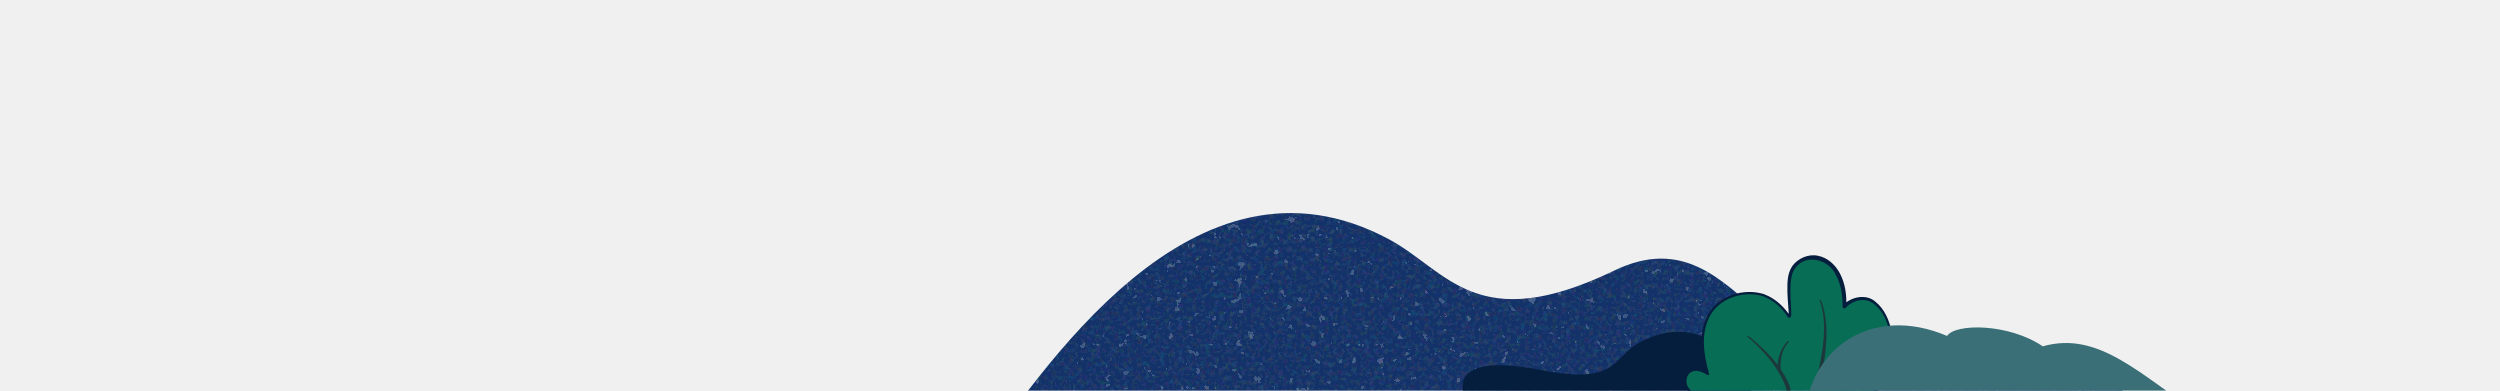
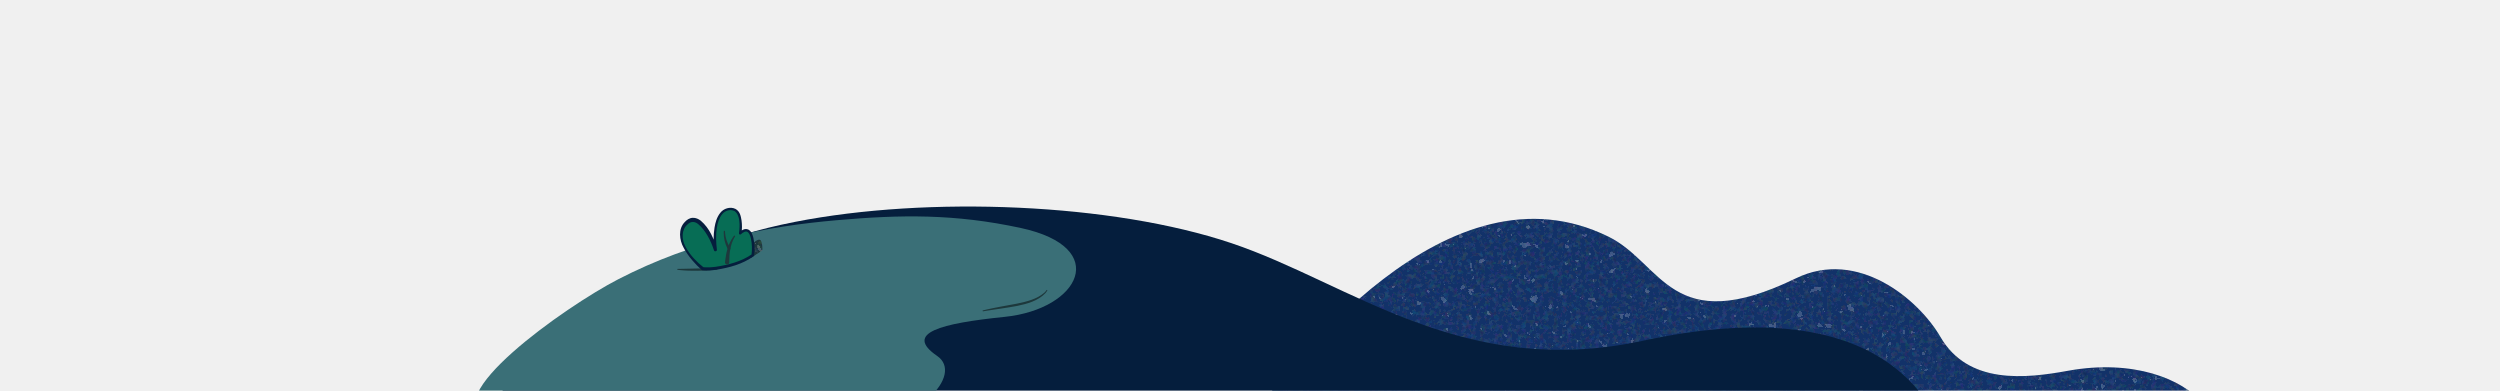
<svg xmlns="http://www.w3.org/2000/svg" width="1280" height="200" viewBox="0 0 1280 200" fill="none">
-   <g clip-path="url(#clip0_3427_33802)">
-     <g filter="url(#filter0_nn_3427_33802)">
-       <path d="M1061.29 244.019C1121.48 244.019 1094.64 161.78 1011.56 181.328C973.974 190.172 931.173 185.854 902.011 161.069C881.211 143.391 861.611 121.567 826.436 138.558C755.907 172.626 741.122 138.558 711.056 122.459C610.682 68.714 532.602 191.256 497.495 239.647C534.165 239.647 540.628 235.654 561.474 244.019C753.347 244.019 869.415 244.019 1061.29 244.019Z" fill="#123269" />
+   <g clip-path="url(#clip0_3427_33846)">
+     <g filter="url(#filter0_nn_3427_33846)">
+       <path d="M1104.75 232C1159.3 232 1126.21 177.556 1058.74 189.847C1037.38 193.738 1007.79 197.186 993.5 172.5C982.5 153.5 951.381 127.011 919.5 142.5C855.574 173.558 851.328 134.86 823.563 121.182C742 81 661.82 183.899 629.999 228.014C663.236 228.014 669.094 224.375 687.988 232C861.894 232 930.839 232 1104.75 232Z" fill="#123269" />
    </g>
-     <path d="M838.303 176.048C851.063 168.701 871.095 163.569 890.422 186.916C895.791 193.402 900.353 211.887 900.353 211.887H754.968C741.049 193.327 749.942 181.728 788.995 189.461C828.047 197.194 825.543 183.394 838.303 176.048Z" fill="#051E3D" />
-     <path d="M944.347 156.894C962.778 139.55 980.687 180.641 958.087 202.393L871.249 202.393C858.116 202.393 861.272 182.844 874.452 191.443C862.656 151.377 893.524 147.527 902.857 151.102C908.857 153.401 912.784 157.442 915.604 161.537C918.425 165.633 913.041 143.499 918.425 136.715C926.975 125.939 945.051 132.617 944.347 156.894Z" fill="#076D55" />
-     <path d="M958.654 202.982C958.276 202.589 957.898 202.197 957.521 201.804C961.538 198.07 964.573 193.329 966.304 188.114C968.241 182.306 968.62 175.955 967.418 169.934C966.295 164.458 963.841 158.949 959.433 155.616C955.02 152.012 948.746 153.595 945.002 157.589C944.312 158.25 943.374 157.82 943.393 156.866C943.471 151.336 942.619 145.693 940.064 140.939C936.488 132.806 924.632 129.635 919.141 137.283C916.807 140.466 916.726 145.277 916.687 149.577C916.699 151.777 916.813 153.99 916.946 156.201C917.011 157.314 917.085 158.426 917.126 159.551C917.144 160.134 917.162 160.669 917.116 161.298C917.106 161.422 917.082 161.64 917.047 161.793C917.032 161.865 916.995 162.009 916.947 162.119C916.904 162.206 916.818 162.439 916.524 162.599C916.229 162.772 915.825 162.652 915.701 162.563C915.579 162.491 915.488 162.41 915.402 162.321C915.268 162.18 915.183 162.064 915.073 161.904C912.511 158.089 909.143 154.785 905.049 152.722C904.269 152.324 903.465 151.968 902.645 151.654C893.083 148.751 881.016 152.314 875.821 161.212C870.579 170.215 872.194 181.432 875.047 191.268C875.229 191.884 874.652 192.314 874.113 191.963C872.209 190.729 870.069 189.769 867.947 189.897C865.821 189.979 864.063 191.617 863.631 193.703C862.527 198.082 866.757 202.081 871.249 201.741C894.604 201.711 917.95 201.669 941.317 201.616C946.911 201.603 952.494 201.59 958.087 201.576C958.087 202.121 958.087 202.665 958.087 203.21C952.494 203.196 946.911 203.183 941.317 203.17C917.95 203.117 894.604 203.075 871.249 203.044C866.313 203.492 860.999 198.67 862.394 193.419C862.882 190.901 865.237 188.711 867.864 188.646C870.457 188.509 872.766 189.619 874.791 190.923L873.857 191.618C871 181.639 869.254 170.148 874.793 160.597C880.405 151.16 892.796 147.46 903.068 150.551C903.926 150.879 904.767 151.253 905.586 151.67C909.877 153.831 913.434 157.268 916.136 161.171C916.219 161.289 916.281 161.365 916.332 161.416C916.362 161.447 916.377 161.453 916.353 161.437C916.35 161.423 916.108 161.335 915.92 161.444C915.739 161.551 915.746 161.62 915.744 161.608C915.744 161.61 915.759 161.56 915.765 161.524C915.78 161.455 915.797 161.298 915.803 161.2C915.833 160.694 915.811 160.166 915.784 159.608C915.726 158.52 915.633 157.409 915.547 156.297C915.372 154.085 915.21 151.848 915.151 149.601C915.158 145.162 914.852 140.382 917.709 136.147C920.615 132.232 925.903 129.878 930.853 130.959C935.825 131.94 939.734 135.664 941.989 139.899C944.805 145.154 945.54 151.179 945.302 156.921L943.693 156.198C947.756 151.934 955.554 150.276 960.269 154.513C964.999 158.336 967.318 164.067 968.497 169.718C969.734 175.928 969.401 182.449 967.491 188.5C965.785 193.929 962.744 198.944 958.654 202.982ZM957.521 201.804L958.654 202.982C958.539 203.088 958.243 203.21 958.087 203.21V201.576L957.521 201.804Z" fill="#051E3D" />
-     <path d="M932.256 153.704C932.219 153.63 932.153 153.573 932.074 153.545C931.995 153.518 931.909 153.522 931.834 153.557C931.759 153.592 931.701 153.656 931.672 153.735C931.643 153.813 931.645 153.9 931.679 153.976C931.679 153.976 931.679 153.976 931.679 153.976C931.935 154.549 932.163 155.15 932.361 155.758C935.426 166.94 933.427 178.894 930.964 190.087C930.811 190.71 930.649 191.34 930.485 191.938C930.408 192.218 930.447 192.514 930.595 192.763C930.744 193.012 930.99 193.194 931.277 193.266C931.564 193.339 931.867 193.296 932.116 193.148C932.365 192.999 932.54 192.757 932.605 192.474C932.605 192.474 932.605 192.474 932.605 192.474C932.75 191.847 932.892 191.192 933.022 190.547C935.074 179.013 936.64 166.931 933.036 155.522C932.806 154.902 932.546 154.289 932.256 153.704Z" fill="#1D383C" />
-     <path d="M923.763 216.558C924.604 179.565 957.393 155.183 996.908 171.998C1001.12 165.522 1028.38 165.46 1045.91 177.325C1074.45 169.156 1095.68 191.891 1126.51 212.134L1064.15 256.164L818.669 264.481C819.51 260.277 823.041 249.011 830.439 237.577C838.847 223.284 866.592 202.265 923.763 216.558Z" fill="#3A6F77" />
-     <path d="M895.126 172.002C895.059 171.953 894.975 171.933 894.892 171.946C894.809 171.958 894.735 172.001 894.685 172.067C894.635 172.133 894.613 172.216 894.624 172.299C894.634 172.382 894.676 172.458 894.741 172.51C894.741 172.51 894.741 172.51 894.741 172.51C895.183 172.861 895.633 173.233 896.066 173.604C903.669 180.447 910.827 188.69 914.247 198.035C914.39 198.539 914.505 199.071 914.557 199.553C914.59 199.841 914.736 200.102 914.967 200.278C915.198 200.453 915.495 200.529 915.789 200.489C916.082 200.449 916.348 200.296 916.524 200.065C916.699 199.834 916.77 199.544 916.724 199.258C916.724 199.258 916.724 199.258 916.724 199.258C916.625 198.622 916.454 197.989 916.262 197.412C912.018 187.329 904.553 179.72 896.518 173.05C896.063 172.694 895.59 172.337 895.126 172.002Z" fill="#1D383C" />
-     <path d="M915.871 175.007C915.925 174.946 915.954 174.864 915.951 174.781C915.947 174.698 915.913 174.62 915.854 174.563C915.795 174.507 915.716 174.476 915.633 174.476C915.55 174.476 915.469 174.508 915.411 174.565C915.411 174.565 915.411 174.565 915.411 174.565C915.217 174.754 915.032 174.944 914.85 175.14C911.552 178.71 910.013 183.648 910.046 188.555C910.058 188.842 910.053 189.075 910.123 189.477C910.167 189.697 910.296 189.888 910.486 190.007C910.677 190.125 910.913 190.162 911.139 190.109C911.365 190.057 911.561 189.92 911.679 189.729C911.798 189.539 911.83 189.31 911.772 189.094C911.772 189.094 911.772 189.094 911.772 189.094C911.743 189 911.703 188.684 911.683 188.462C911.351 183.99 912.46 179.19 915.372 175.593C915.532 175.394 915.698 175.2 915.871 175.007Z" fill="#1D383C" />
+     <path d="M630.5 124.5C569.5 104 475.27 100.221 407.078 113.59C328.924 128.911 306.919 164.04 271.149 188.295C242.089 208 231 240.363 231 255.664C375.599 255.664 867.491 255.353 1003.5 255.353C997.5 196 956 149.715 841 174.5C748.798 194.371 691.5 145 630.5 124.5Z" fill="#051E3D" />
+     <path d="M514.425 162.229C552.759 158.297 569.036 126.732 522.617 116.72C488.785 109.423 461.238 109.861 428.348 112.75C392.345 115.912 355.355 122.97 316.5 143C289.355 156.994 221.684 204.873 250 214.5C265.677 219.83 299.621 204.081 313.5 210.5C323.282 215.025 340.124 209.573 350.573 212.694C379.183 221.239 416.642 221.866 428.348 220.994C471.552 217.777 493.444 191.563 479.837 182.253C462.544 170.421 481.791 165.576 514.425 162.229Z" fill="#3A6F77" />
+     <path d="M343.85 134.443C320.984 134.863 319.415 147.427 314.791 161.675C338.389 156.119 391.84 143.319 416.87 136.57C407.16 120.745 393.109 115.114 383.636 123.715C374.163 132.316 366.716 134.022 343.85 134.443Z" fill="#3A6F77" />
+     <g filter="url(#filter1_nn_3427_33846)">
+       <path d="M389.95 124.134C389.361 121.95 388.087 122.294 384.966 124.958L384.395 132.12L390.269 128.213C390.359 127.582 390.421 125.882 389.95 124.134Z" fill="#1D383C" />
+     </g>
+     <path d="M346.986 137.651C346.924 137.649 346.863 137.669 346.816 137.709C346.769 137.749 346.739 137.806 346.733 137.867C346.727 137.927 346.746 137.988 346.785 138.037C346.824 138.085 346.88 138.116 346.94 138.126C346.94 138.126 346.94 138.126 346.94 138.126C347.265 138.18 347.608 138.226 347.948 138.266C351.029 138.611 354.104 138.667 357.179 138.634C360.164 138.594 363.14 138.418 366.113 138.138C366.45 138.107 366.787 138.074 367.114 138.042C367.167 138.037 367.218 138.013 367.255 137.974C367.292 137.934 367.312 137.882 367.311 137.829C367.31 137.776 367.287 137.725 367.249 137.687C367.211 137.649 367.159 137.627 367.106 137.625C367.106 137.625 367.106 137.625 367.106 137.625C366.776 137.606 366.437 137.59 366.098 137.576C363.114 137.45 360.139 137.422 357.164 137.462C354.098 137.495 351.039 137.626 347.983 137.66C347.646 137.661 347.306 137.659 346.986 137.651Z" fill="#1D383C" />
+     <path d="M351.415 114.188C344.395 121.208 352.99 131.922 359.778 137.58C366.477 138.405 379.924 134.982 385.438 130.661C386.191 125.196 385.127 113.744 378.974 119.451C379.537 116.784 379.583 108.947 376.271 107.486C371.855 105.537 364.506 108.578 366.284 127.933C365.354 123.731 358.176 107.427 351.415 114.188Z" fill="#076D55" />
+     <path d="M359.255 138.208C359.603 137.789 359.952 137.371 360.301 136.953C358.532 135.586 356.87 134.067 355.353 132.415C353.666 130.573 352.147 128.56 351.016 126.357C348.917 122.555 348.818 117.551 352.077 114.849C353.738 113.219 355.691 113.306 357.458 114.723C361.256 117.921 363.938 123.176 365.53 128.1C365.729 129.001 367.138 128.781 367.054 127.862C366.62 124.138 366.439 120.388 367.001 116.731C367.408 114.207 368.132 111.673 369.683 109.75C371.17 107.805 373.838 107.005 376.028 108.036C379.043 110.082 378.893 115.501 378.363 119.322C378.223 119.979 378.907 120.366 379.4 119.91C380.41 118.963 381.718 118.18 382.622 118.694C383.572 119.207 384.123 120.674 384.445 122.008C385.069 124.767 385.124 127.75 384.763 130.568L385.018 130.125C379.725 133.86 372.973 135.626 366.479 136.59C364.269 136.872 362.003 137.031 359.878 136.769C359.811 137.31 359.745 137.851 359.678 138.391C362.063 138.651 364.398 138.444 366.689 138.129C373.412 137.033 380.133 135.279 385.858 131.198C385.961 131.116 386.095 130.884 386.113 130.754C386.47 127.726 386.4 124.703 385.708 121.701C385.301 120.25 384.888 118.561 383.206 117.562C381.261 116.661 379.647 118.016 378.549 118.993L379.586 119.58C379.989 117.329 379.958 115.15 379.682 112.939C379.32 110.826 378.953 108.225 376.513 106.936C373.864 105.66 370.441 106.739 368.765 108.998C366.993 111.217 366.266 113.912 365.834 116.548C365.25 120.357 365.272 124.178 365.515 128.003L367.039 127.766C365.528 122.267 363.397 116.97 358.78 112.979C357.685 112.148 356.259 111.436 354.65 111.522C353.04 111.598 351.685 112.521 350.754 113.526C347.028 117.158 347.864 123.003 350.036 126.858C351.226 129.174 352.753 131.274 354.416 133.241C355.914 135.003 357.528 136.656 359.255 138.208ZM360.301 136.953L359.255 138.208C359.339 138.273 359.572 138.379 359.678 138.391L359.878 136.769L360.301 136.953Z" fill="#051E3D" />
+     <path d="M376.347 121.092C376.391 121.025 376.407 120.941 376.394 120.86C376.38 120.779 376.337 120.707 376.273 120.659C376.209 120.611 376.128 120.59 376.046 120.6C375.964 120.609 375.888 120.648 375.836 120.71C375.836 120.71 375.836 120.71 375.836 120.71C375.681 120.895 375.531 121.087 375.386 121.282C372.814 124.857 371.78 129.253 371.272 133.564C371.245 133.806 371.221 134.049 371.2 134.289C371.173 134.579 371.264 134.86 371.462 135.072C371.659 135.285 371.947 135.41 372.253 135.421C372.559 135.432 372.855 135.328 373.067 135.13C373.28 134.933 373.391 134.658 373.385 134.368C373.385 134.368 373.385 134.368 373.385 134.368C373.38 134.141 373.378 133.91 373.378 133.681C373.409 129.571 373.934 125.296 375.983 121.677C376.098 121.479 376.22 121.283 376.347 121.092Z" fill="#1D383C" />
+     <path d="M371.208 118.449C371.207 118.368 371.174 118.289 371.116 118.229C371.058 118.169 370.981 118.134 370.9 118.131C370.819 118.128 370.74 118.158 370.678 118.213C370.616 118.268 370.577 118.344 370.57 118.425C370.57 118.425 370.57 118.425 370.57 118.425C370.558 118.583 370.549 118.743 370.543 118.901C370.475 121.766 371.132 124.591 372.434 127.217C372.511 127.364 372.592 127.51 372.677 127.653C372.772 127.815 372.926 127.929 373.109 127.968C373.292 128.008 373.49 127.969 373.654 127.863C373.818 127.757 373.934 127.593 373.973 127.41C374.013 127.227 373.972 127.039 373.864 126.886C373.864 126.886 373.864 126.886 373.864 126.886C373.783 126.774 373.703 126.654 373.625 126.532C372.262 124.289 371.372 121.593 371.22 118.899C371.213 118.749 371.209 118.598 371.208 118.449Z" fill="#1D383C" />
+     <path d="M503.254 158.928C503.194 158.943 503.141 158.981 503.108 159.033C503.074 159.086 503.063 159.15 503.076 159.21C503.089 159.271 503.126 159.324 503.178 159.358C503.23 159.393 503.294 159.405 503.355 159.394C503.355 159.394 503.355 159.394 503.355 159.394C503.93 159.293 504.506 159.198 505.082 159.106C510.168 158.321 515.288 157.651 520.372 156.706C520.559 156.672 520.745 156.637 520.93 156.601C526 155.544 531.355 154.064 535.151 150.204C535.555 149.756 535.919 149.268 536.208 148.737C536.233 148.689 536.241 148.633 536.227 148.58C536.214 148.528 536.18 148.482 536.134 148.455C536.087 148.427 536.032 148.418 535.978 148.431C535.925 148.444 535.88 148.477 535.85 148.522C535.85 148.522 535.85 148.522 535.85 148.522C535.537 148.993 535.16 149.421 534.748 149.812C530.904 153.164 525.683 154.415 520.707 155.451C520.526 155.486 520.344 155.52 520.161 155.554C515.093 156.509 510.017 157.362 504.965 158.509C504.394 158.642 503.823 158.781 503.254 158.928Z" fill="#1D383C" />
  </g>
  <defs>
-     <filter id="filter0_nn_3427_33802" x="497.495" y="109.097" width="596.421" height="134.922" filterUnits="userSpaceOnUse" color-interpolation-filters="sRGB">
+     <filter id="filter0_nn_3427_33846" x="630" y="112.055" width="502.102" height="119.945" filterUnits="userSpaceOnUse" color-interpolation-filters="sRGB">
      <feFlood flood-opacity="0" result="BackgroundImageFix" />
      <feBlend mode="normal" in="SourceGraphic" in2="BackgroundImageFix" result="shape" />
      <feTurbulence type="fractalNoise" baseFrequency="0.428 0.428" stitchTiles="stitch" numOctaves="3" result="noise" seed="2151" />
      <feComponentTransfer in="noise" result="coloredNoise1">
        <feFuncR type="linear" slope="2" intercept="-0.5" />
        <feFuncG type="linear" slope="2" intercept="-0.5" />
        <feFuncB type="linear" slope="2" intercept="-0.5" />
        <feFuncA type="discrete" tableValues="1 1 1 1 1 1 1 1 1 1 1 1 1 1 1 1 1 1 1 1 1 1 1 1 1 1 1 1 1 1 1 1 1 1 1 1 1 1 1 1 1 1 1 1 1 1 1 1 1 1 1 0 0 0 0 0 0 0 0 0 0 0 0 0 0 0 0 0 0 0 0 0 0 0 0 0 0 0 0 0 0 0 0 0 0 0 0 0 0 0 0 0 0 0 0 0 0 0 0 0 " />
      </feComponentTransfer>
      <feComposite operator="in" in2="shape" in="coloredNoise1" result="noise1Clipped" />
      <feComponentTransfer in="noise1Clipped" result="color1">
        <feFuncA type="table" tableValues="0 0.1" />
      </feComponentTransfer>
-       <feMerge result="effect1_noise_3427_33802">
+       <feMerge result="effect1_noise_3427_33846">
        <feMergeNode in="shape" />
        <feMergeNode in="color1" />
      </feMerge>
      <feTurbulence type="fractalNoise" baseFrequency="0.221 0.221" stitchTiles="stitch" numOctaves="3" result="noise" seed="3494" />
      <feColorMatrix in="noise" type="luminanceToAlpha" result="alphaNoise" />
      <feComponentTransfer in="alphaNoise" result="coloredNoise1">
        <feFuncA type="discrete" tableValues="0 0 0 0 0 0 0 0 0 0 0 0 0 0 0 0 0 1 1 1 1 1 1 1 1 1 1 1 1 1 1 1 0 0 0 0 0 0 0 0 0 0 0 0 0 0 0 0 0 0 0 0 0 0 0 0 0 0 0 0 0 0 0 0 0 0 0 0 0 0 0 0 0 0 0 0 0 0 0 0 0 0 0 0 0 0 0 0 0 0 0 0 0 0 0 0 0 0 0 0 " />
      </feComponentTransfer>
-       <feComposite operator="in" in2="effect1_noise_3427_33802" in="coloredNoise1" result="noise1Clipped" />
+       <feComposite operator="in" in2="effect1_noise_3427_33846" in="coloredNoise1" result="noise1Clipped" />
      <feFlood flood-color="rgba(255, 255, 255, 0.18)" result="color1Flood" />
      <feComposite operator="in" in2="noise1Clipped" in="color1Flood" result="color1" />
-       <feMerge result="effect2_noise_3427_33802">
-         <feMergeNode in="effect1_noise_3427_33802" />
+       <feMerge result="effect2_noise_3427_33846">
+         <feMergeNode in="effect1_noise_3427_33846" />
        <feMergeNode in="color1" />
      </feMerge>
    </filter>
-     <clipPath id="clip0_3427_33802">
+     <filter id="filter1_nn_3427_33846" x="384.395" y="122.702" width="5.937" height="9.418" filterUnits="userSpaceOnUse" color-interpolation-filters="sRGB">
+       <feFlood flood-opacity="0" result="BackgroundImageFix" />
+       <feBlend mode="normal" in="SourceGraphic" in2="BackgroundImageFix" result="shape" />
+       <feTurbulence type="fractalNoise" baseFrequency="0.428 0.428" stitchTiles="stitch" numOctaves="3" result="noise" seed="2151" />
+       <feComponentTransfer in="noise" result="coloredNoise1">
+         <feFuncR type="linear" slope="2" intercept="-0.5" />
+         <feFuncG type="linear" slope="2" intercept="-0.5" />
+         <feFuncB type="linear" slope="2" intercept="-0.5" />
+         <feFuncA type="discrete" tableValues="1 1 1 1 1 1 1 1 1 1 1 1 1 1 1 1 1 1 1 1 1 1 1 1 1 1 1 1 1 1 1 1 1 1 1 1 1 1 1 1 1 1 1 1 1 1 1 1 1 1 1 0 0 0 0 0 0 0 0 0 0 0 0 0 0 0 0 0 0 0 0 0 0 0 0 0 0 0 0 0 0 0 0 0 0 0 0 0 0 0 0 0 0 0 0 0 0 0 0 0 " />
+       </feComponentTransfer>
+       <feComposite operator="in" in2="shape" in="coloredNoise1" result="noise1Clipped" />
+       <feComponentTransfer in="noise1Clipped" result="color1">
+         <feFuncA type="table" tableValues="0 0.1" />
+       </feComponentTransfer>
+       <feMerge result="effect1_noise_3427_33846">
+         <feMergeNode in="shape" />
+         <feMergeNode in="color1" />
+       </feMerge>
+       <feTurbulence type="fractalNoise" baseFrequency="0.221 0.221" stitchTiles="stitch" numOctaves="3" result="noise" seed="3494" />
+       <feColorMatrix in="noise" type="luminanceToAlpha" result="alphaNoise" />
+       <feComponentTransfer in="alphaNoise" result="coloredNoise1">
+         <feFuncA type="discrete" tableValues="0 0 0 0 0 0 0 0 0 0 0 0 0 0 0 0 0 1 1 1 1 1 1 1 1 1 1 1 1 1 1 1 0 0 0 0 0 0 0 0 0 0 0 0 0 0 0 0 0 0 0 0 0 0 0 0 0 0 0 0 0 0 0 0 0 0 0 0 0 0 0 0 0 0 0 0 0 0 0 0 0 0 0 0 0 0 0 0 0 0 0 0 0 0 0 0 0 0 0 0 " />
+       </feComponentTransfer>
+       <feComposite operator="in" in2="effect1_noise_3427_33846" in="coloredNoise1" result="noise1Clipped" />
+       <feFlood flood-color="rgba(255, 255, 255, 0.18)" result="color1Flood" />
+       <feComposite operator="in" in2="noise1Clipped" in="color1Flood" result="color1" />
+       <feMerge result="effect2_noise_3427_33846">
+         <feMergeNode in="effect1_noise_3427_33846" />
+         <feMergeNode in="color1" />
+       </feMerge>
+     </filter>
+     <clipPath id="clip0_3427_33846">
      <rect width="1280" height="200" fill="white" />
    </clipPath>
  </defs>
</svg>
